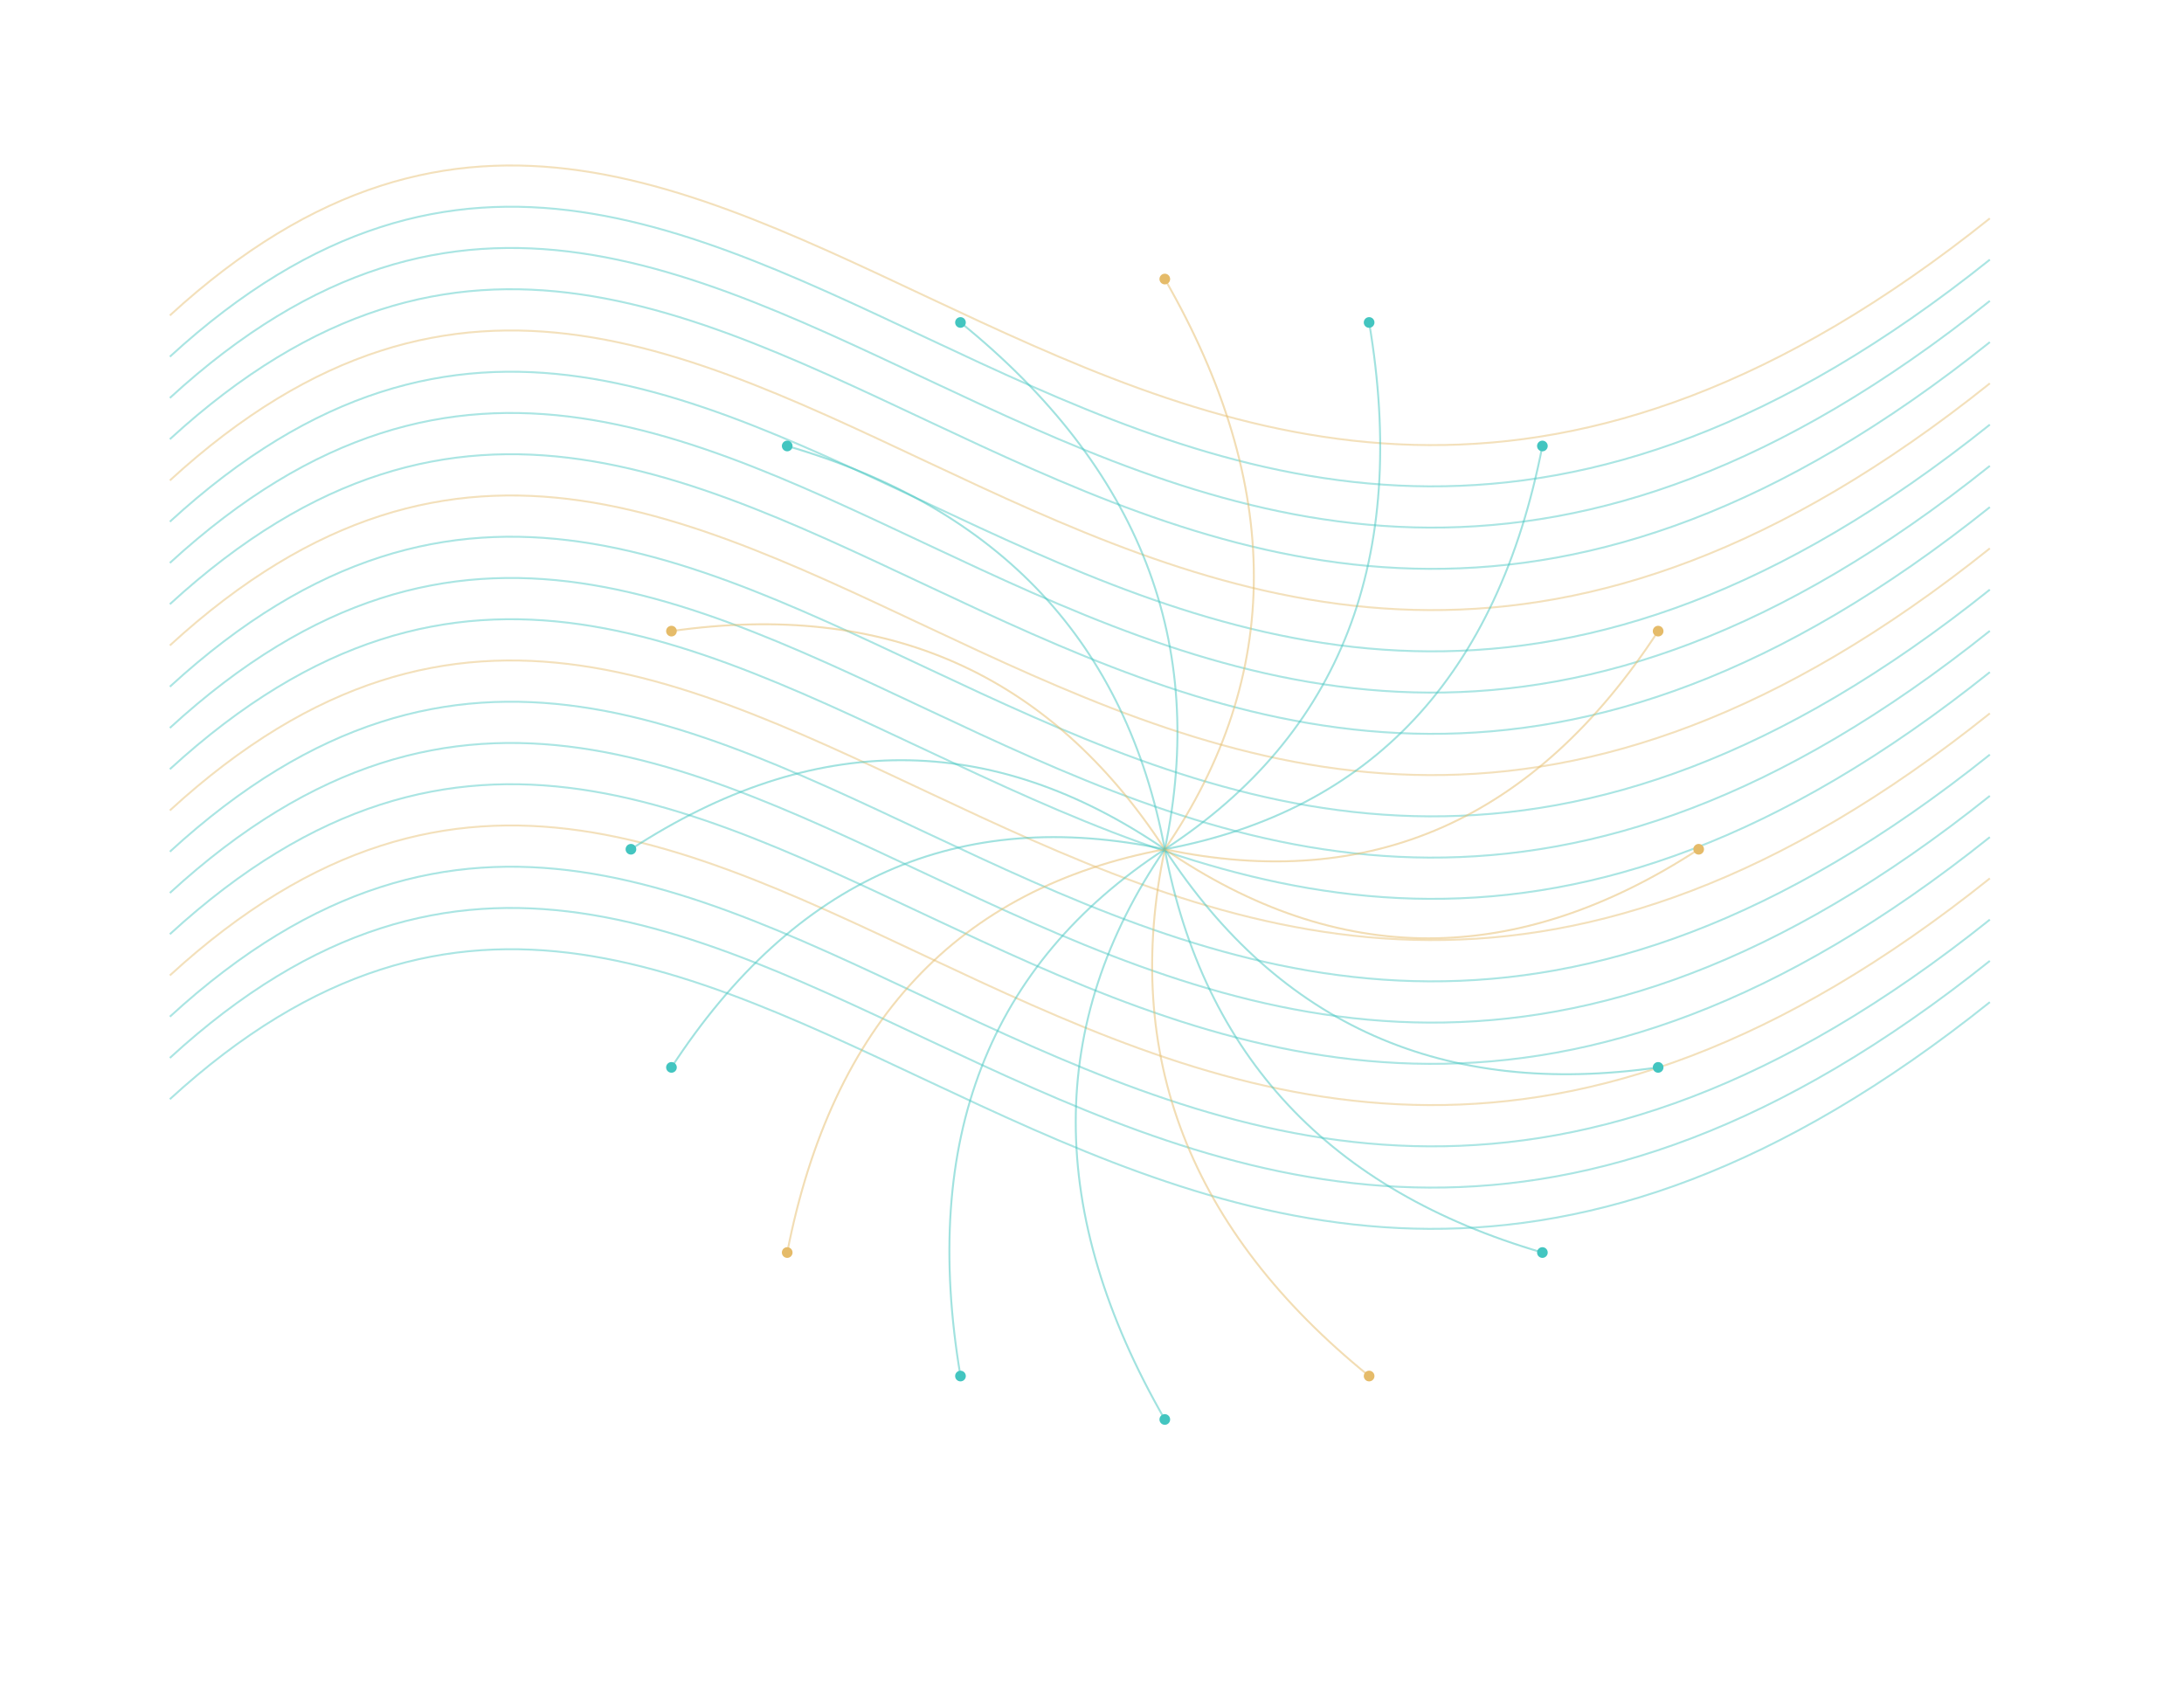
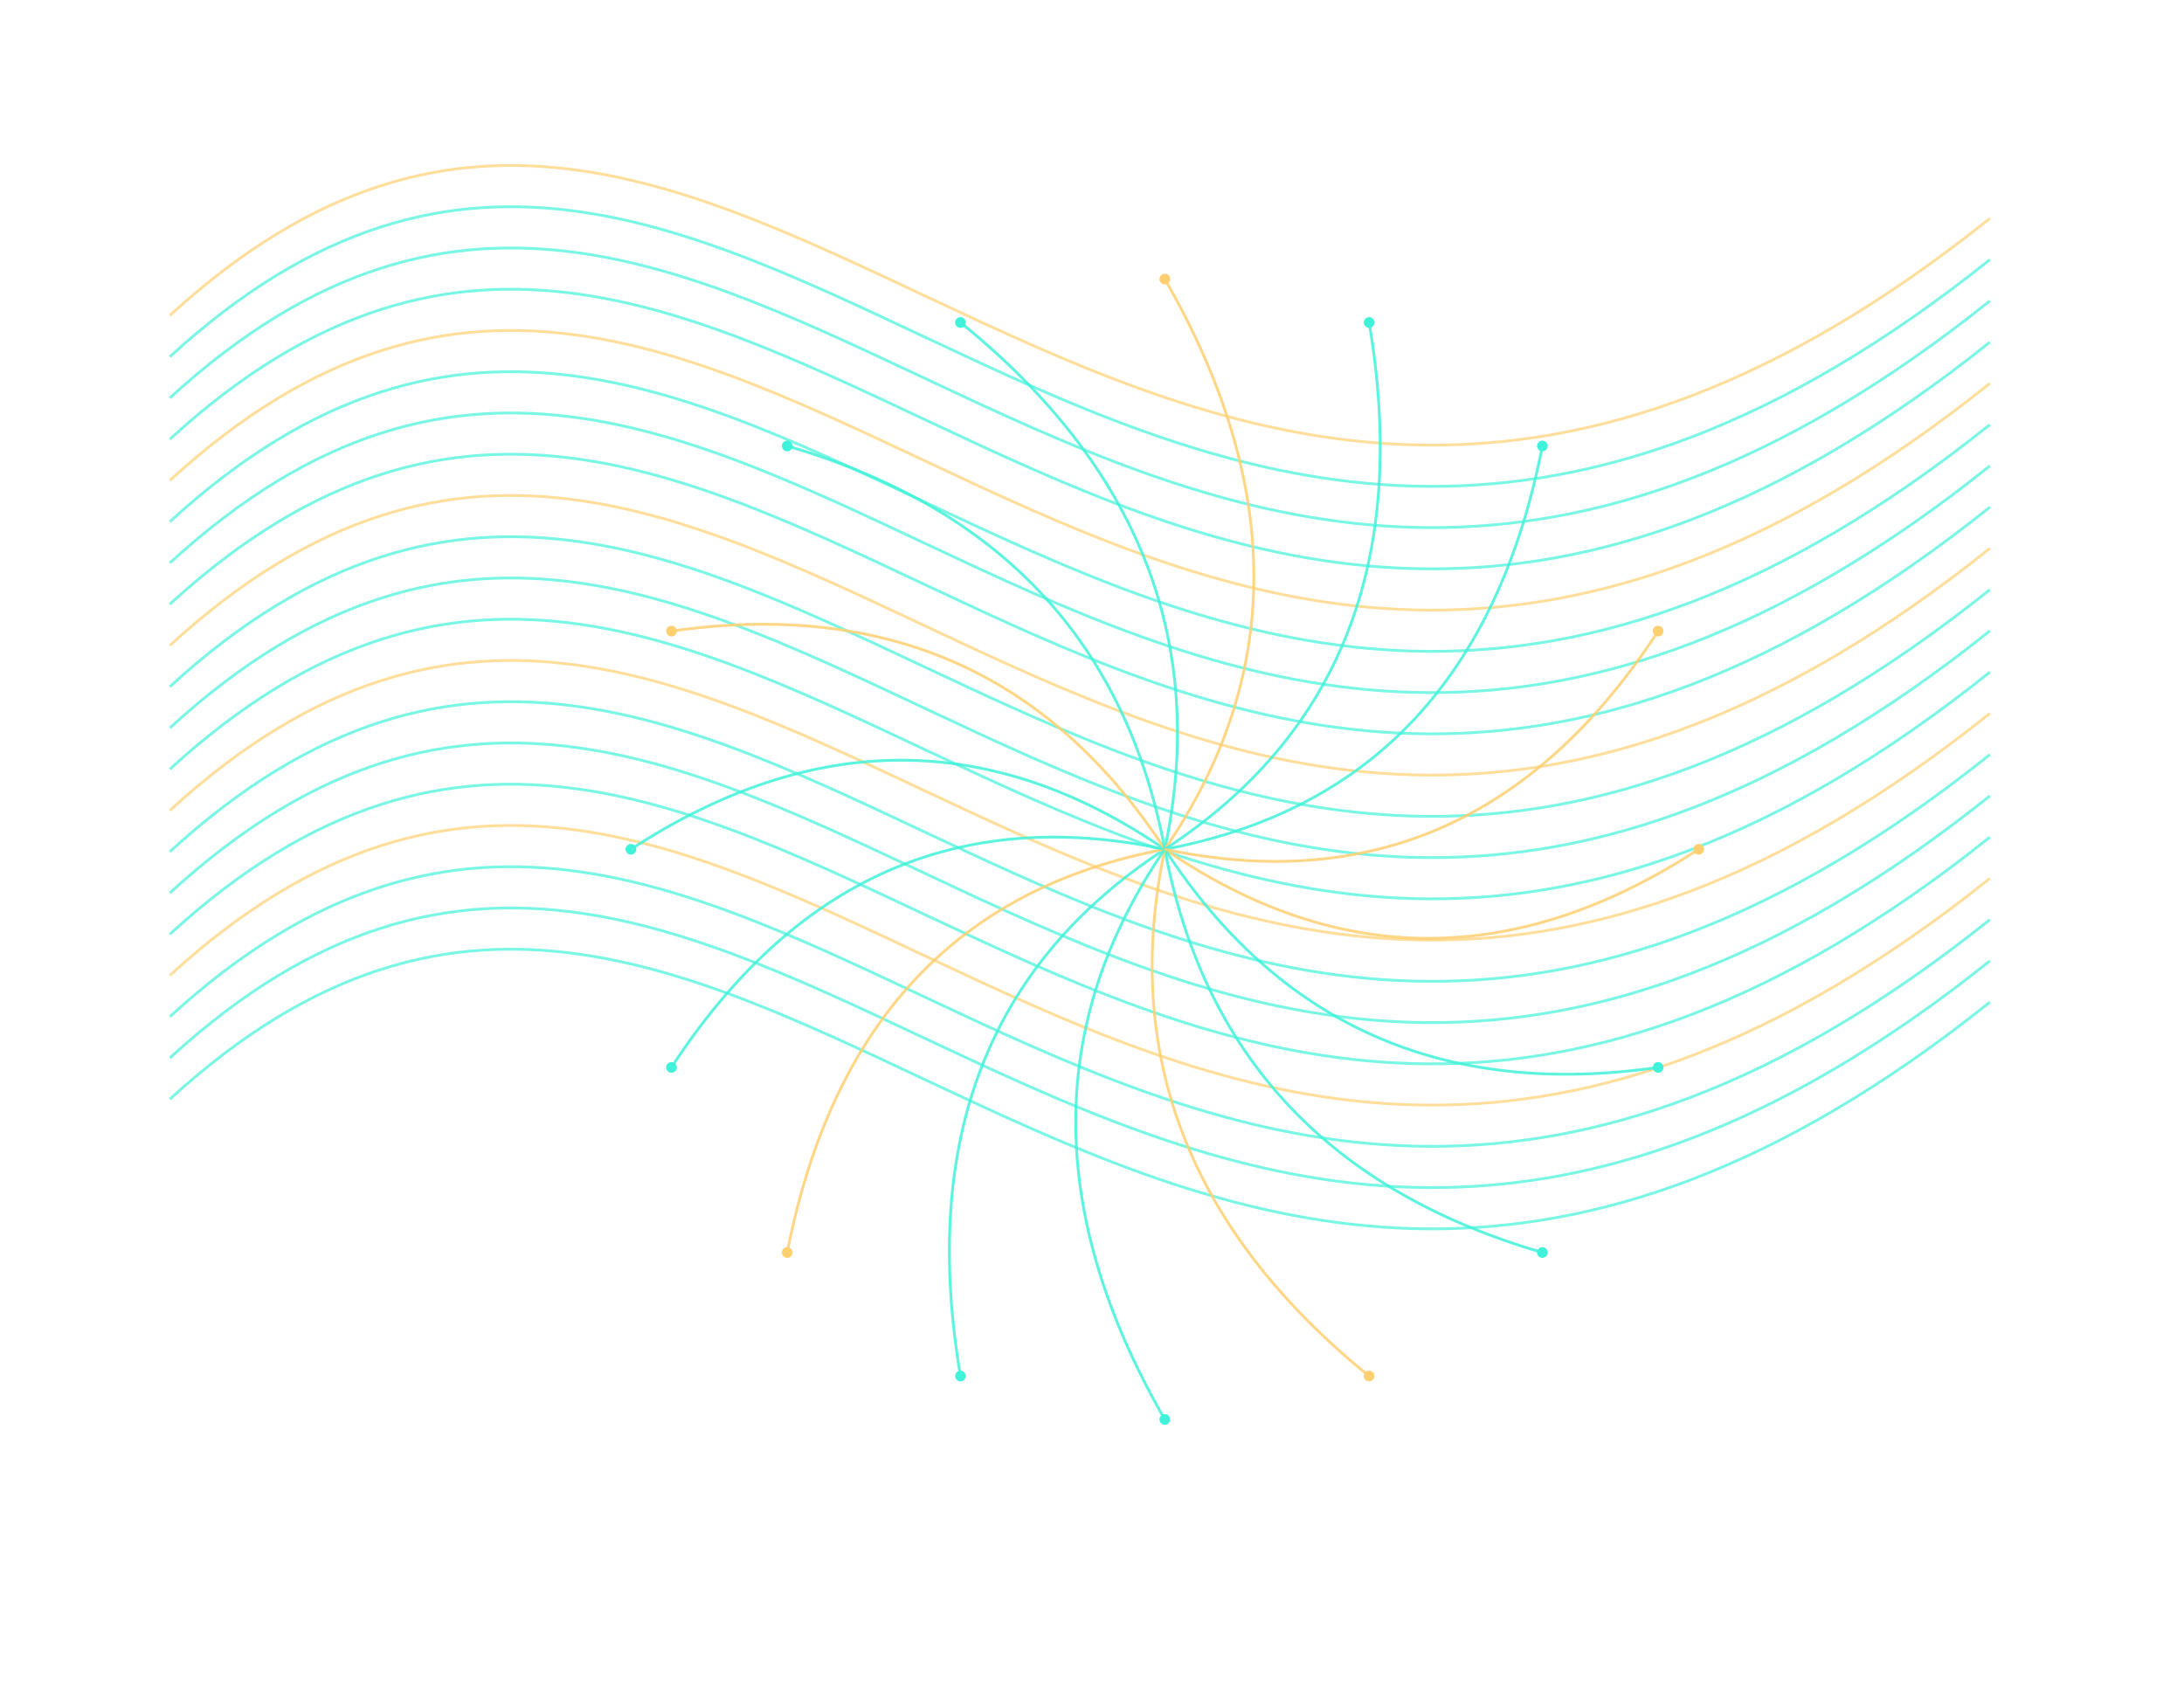
<svg xmlns="http://www.w3.org/2000/svg" viewBox="0 0 900 700" fill="none">
-   <g stroke-width=".8">
-     <path d="M70 130C310 -90 470 370 820 90" stroke="#e5bb69" opacity=".45" />
-     <path d="M70 147C310 -73 470 387 820 107" stroke="#43c5c0" opacity=".45" />
-     <path d="M70 164C310 -56 470 404 820 124" stroke="#43c5c0" opacity=".45" />
-     <path d="M70 181C310 -39 470 421 820 141" stroke="#43c5c0" opacity=".45" />
-     <path d="M70 198C310 -22 470 438 820 158" stroke="#e5bb69" opacity=".45" />
-     <path d="M70 215C310 -5 470 455 820 175" stroke="#43c5c0" opacity=".45" />
-     <path d="M70 232C310 12 470 472 820 192" stroke="#43c5c0" opacity=".45" />
-     <path d="M70 249C310 29 470 489 820 209" stroke="#43c5c0" opacity=".45" />
-     <path d="M70 266C310 46 470 506 820 226" stroke="#e5bb69" opacity=".45" />
-     <path d="M70 283C310 63 470 523 820 243" stroke="#43c5c0" opacity=".45" />
-     <path d="M70 300C310 80 470 540 820 260" stroke="#43c5c0" opacity=".45" />
-     <path d="M70 317C310 97 470 557 820 277" stroke="#43c5c0" opacity=".45" />
-     <path d="M70 334C310 114 470 574 820 294" stroke="#e5bb69" opacity=".45" />
-     <path d="M70 351C310 131 470 591 820 311" stroke="#43c5c0" opacity=".45" />
-     <path d="M70 368C310 148 470 608 820 328" stroke="#43c5c0" opacity=".45" />
-     <path d="M70 385C310 165 470 625 820 345" stroke="#43c5c0" opacity=".45" />
-     <path d="M70 402C310 182 470 642 820 362" stroke="#e5bb69" opacity=".45" />
-     <path d="M70 419C310 199 470 659 820 379" stroke="#43c5c0" opacity=".45" />
-     <path d="M70 436C310 216 470 676 820 396" stroke="#43c5c0" opacity=".45" />
-     <path d="M70 453C310 233 470 693 820 413" stroke="#43c5c0" opacity=".45" />
-     <path d="M480 350Q587.3 423.4 700.0 350.0" stroke="#e5bb69" opacity=".5" />
-     <circle cx="700.0" cy="350.0" r="2.2" fill="#e5bb69" />
-     <path d="M480 350Q551.0 458.9 683.3 439.9" stroke="#43c5c0" opacity=".5" />
-     <circle cx="683.3" cy="439.9" r="2.2" fill="#43c5c0" />
-     <path d="M480 350Q504.0 477.8 635.6 516.2" stroke="#43c5c0" opacity=".5" />
-     <circle cx="635.6" cy="516.2" r="2.2" fill="#43c5c0" />
-     <path d="M480 350Q453.2 477.2 564.2 567.1" stroke="#e5bb69" opacity=".5" />
-     <circle cx="564.2" cy="567.1" r="2.2" fill="#e5bb69" />
-     <path d="M480 350Q406.6 457.3 480.0 585.0" stroke="#43c5c0" opacity=".5" />
-     <circle cx="480.0" cy="585.0" r="2.2" fill="#43c5c0" />
-     <path d="M480 350Q371.1 421.0 395.8 567.1" stroke="#43c5c0" opacity=".5" />
-     <circle cx="395.8" cy="567.1" r="2.2" fill="#43c5c0" />
-     <path d="M480 350Q352.2 374.0 324.4 516.2" stroke="#e5bb69" opacity=".5" />
-     <circle cx="324.4" cy="516.2" r="2.2" fill="#e5bb69" />
-     <path d="M480 350Q352.8 323.2 276.7 439.9" stroke="#43c5c0" opacity=".5" />
-     <circle cx="276.7" cy="439.9" r="2.2" fill="#43c5c0" />
-     <path d="M480 350Q372.7 276.6 260.0 350.0" stroke="#43c5c0" opacity=".5" />
-     <circle cx="260.0" cy="350.0" r="2.2" fill="#43c5c0" />
-     <path d="M480 350Q409.0 241.1 276.7 260.1" stroke="#e5bb69" opacity=".5" />
-     <circle cx="276.7" cy="260.1" r="2.2" fill="#e5bb69" />
-     <path d="M480 350Q456.0 222.2 324.4 183.8" stroke="#43c5c0" opacity=".5" />
-     <circle cx="324.4" cy="183.8" r="2.2" fill="#43c5c0" />
-     <path d="M480 350Q506.8 222.8 395.8 132.9" stroke="#43c5c0" opacity=".5" />
-     <circle cx="395.8" cy="132.9" r="2.2" fill="#43c5c0" />
-     <path d="M480 350Q553.4 242.7 480.0 115.0" stroke="#e5bb69" opacity=".5" />
-     <circle cx="480.0" cy="115.0" r="2.2" fill="#e5bb69" />
-     <path d="M480 350Q588.9 279.0 564.2 132.9" stroke="#43c5c0" opacity=".5" />
-     <circle cx="564.2" cy="132.9" r="2.2" fill="#43c5c0" />
-     <path d="M480 350Q607.8 326.0 635.6 183.8" stroke="#43c5c0" opacity=".5" />
-     <circle cx="635.6" cy="183.8" r="2.2" fill="#43c5c0" />
-     <path d="M480 350Q607.2 376.8 683.3 260.1" stroke="#e5bb69" opacity=".5" />
-     <circle cx="683.3" cy="260.1" r="2.2" fill="#e5bb69" />
+   <g stroke-width="1.15">
+     <path d="M70 130C310 -90 470 370 820 90" stroke="#ffcf70" opacity=".7" />
+     <path d="M70 147C310 -73 470 387 820 107" stroke="#40f2d9" opacity=".7" />
+     <path d="M70 164C310 -56 470 404 820 124" stroke="#40f2d9" opacity=".7" />
+     <path d="M70 181C310 -39 470 421 820 141" stroke="#40f2d9" opacity=".7" />
+     <path d="M70 198C310 -22 470 438 820 158" stroke="#ffcf70" opacity=".7" />
+     <path d="M70 215C310 -5 470 455 820 175" stroke="#40f2d9" opacity=".7" />
+     <path d="M70 232C310 12 470 472 820 192" stroke="#40f2d9" opacity=".7" />
+     <path d="M70 249C310 29 470 489 820 209" stroke="#40f2d9" opacity=".7" />
+     <path d="M70 266C310 46 470 506 820 226" stroke="#ffcf70" opacity=".7" />
+     <path d="M70 283C310 63 470 523 820 243" stroke="#40f2d9" opacity=".7" />
+     <path d="M70 300C310 80 470 540 820 260" stroke="#40f2d9" opacity=".7" />
+     <path d="M70 317C310 97 470 557 820 277" stroke="#40f2d9" opacity=".7" />
+     <path d="M70 334C310 114 470 574 820 294" stroke="#ffcf70" opacity=".7" />
+     <path d="M70 351C310 131 470 591 820 311" stroke="#40f2d9" opacity=".7" />
+     <path d="M70 368C310 148 470 608 820 328" stroke="#40f2d9" opacity=".7" />
+     <path d="M70 385C310 165 470 625 820 345" stroke="#40f2d9" opacity=".7" />
+     <path d="M70 402C310 182 470 642 820 362" stroke="#ffcf70" opacity=".7" />
+     <path d="M70 419C310 199 470 659 820 379" stroke="#40f2d9" opacity=".7" />
+     <path d="M70 436C310 216 470 676 820 396" stroke="#40f2d9" opacity=".7" />
+     <path d="M70 453C310 233 470 693 820 413" stroke="#40f2d9" opacity=".7" />
+     <path d="M480 350Q587.3 423.4 700.0 350.0" stroke="#ffcf70" opacity=".85" />
+     <circle cx="700.0" cy="350.0" r="2.2" fill="#ffcf70" />
+     <path d="M480 350Q551.0 458.9 683.3 439.9" stroke="#40f2d9" opacity=".85" />
+     <circle cx="683.3" cy="439.9" r="2.2" fill="#40f2d9" />
+     <path d="M480 350Q504.0 477.8 635.6 516.2" stroke="#40f2d9" opacity=".85" />
+     <circle cx="635.6" cy="516.2" r="2.2" fill="#40f2d9" />
+     <path d="M480 350Q453.2 477.2 564.2 567.1" stroke="#ffcf70" opacity=".85" />
+     <circle cx="564.2" cy="567.1" r="2.2" fill="#ffcf70" />
+     <path d="M480 350Q406.6 457.3 480.0 585.0" stroke="#40f2d9" opacity=".85" />
+     <circle cx="480.0" cy="585.0" r="2.2" fill="#40f2d9" />
+     <path d="M480 350Q371.1 421.0 395.8 567.1" stroke="#40f2d9" opacity=".85" />
+     <circle cx="395.8" cy="567.1" r="2.2" fill="#40f2d9" />
+     <path d="M480 350Q352.2 374.0 324.4 516.2" stroke="#ffcf70" opacity=".85" />
+     <circle cx="324.4" cy="516.2" r="2.2" fill="#ffcf70" />
+     <path d="M480 350Q352.8 323.2 276.7 439.9" stroke="#40f2d9" opacity=".85" />
+     <circle cx="276.7" cy="439.9" r="2.2" fill="#40f2d9" />
+     <path d="M480 350Q372.7 276.6 260.0 350.0" stroke="#40f2d9" opacity=".85" />
+     <circle cx="260.0" cy="350.0" r="2.2" fill="#40f2d9" />
+     <path d="M480 350Q409.0 241.1 276.7 260.1" stroke="#ffcf70" opacity=".85" />
+     <circle cx="276.7" cy="260.1" r="2.2" fill="#ffcf70" />
+     <path d="M480 350Q456.0 222.2 324.4 183.8" stroke="#40f2d9" opacity=".85" />
+     <circle cx="324.4" cy="183.8" r="2.2" fill="#40f2d9" />
+     <path d="M480 350Q506.8 222.8 395.8 132.9" stroke="#40f2d9" opacity=".85" />
+     <circle cx="395.8" cy="132.9" r="2.2" fill="#40f2d9" />
+     <path d="M480 350Q553.4 242.7 480.0 115.0" stroke="#ffcf70" opacity=".85" />
+     <circle cx="480.0" cy="115.0" r="2.2" fill="#ffcf70" />
+     <path d="M480 350Q588.9 279.0 564.2 132.9" stroke="#40f2d9" opacity=".85" />
+     <circle cx="564.2" cy="132.9" r="2.2" fill="#40f2d9" />
+     <path d="M480 350Q607.8 326.0 635.6 183.8" stroke="#40f2d9" opacity=".85" />
+     <circle cx="635.6" cy="183.8" r="2.2" fill="#40f2d9" />
+     <path d="M480 350Q607.2 376.8 683.3 260.1" stroke="#ffcf70" opacity=".85" />
+     <circle cx="683.3" cy="260.1" r="2.2" fill="#ffcf70" />
  </g>
</svg>
